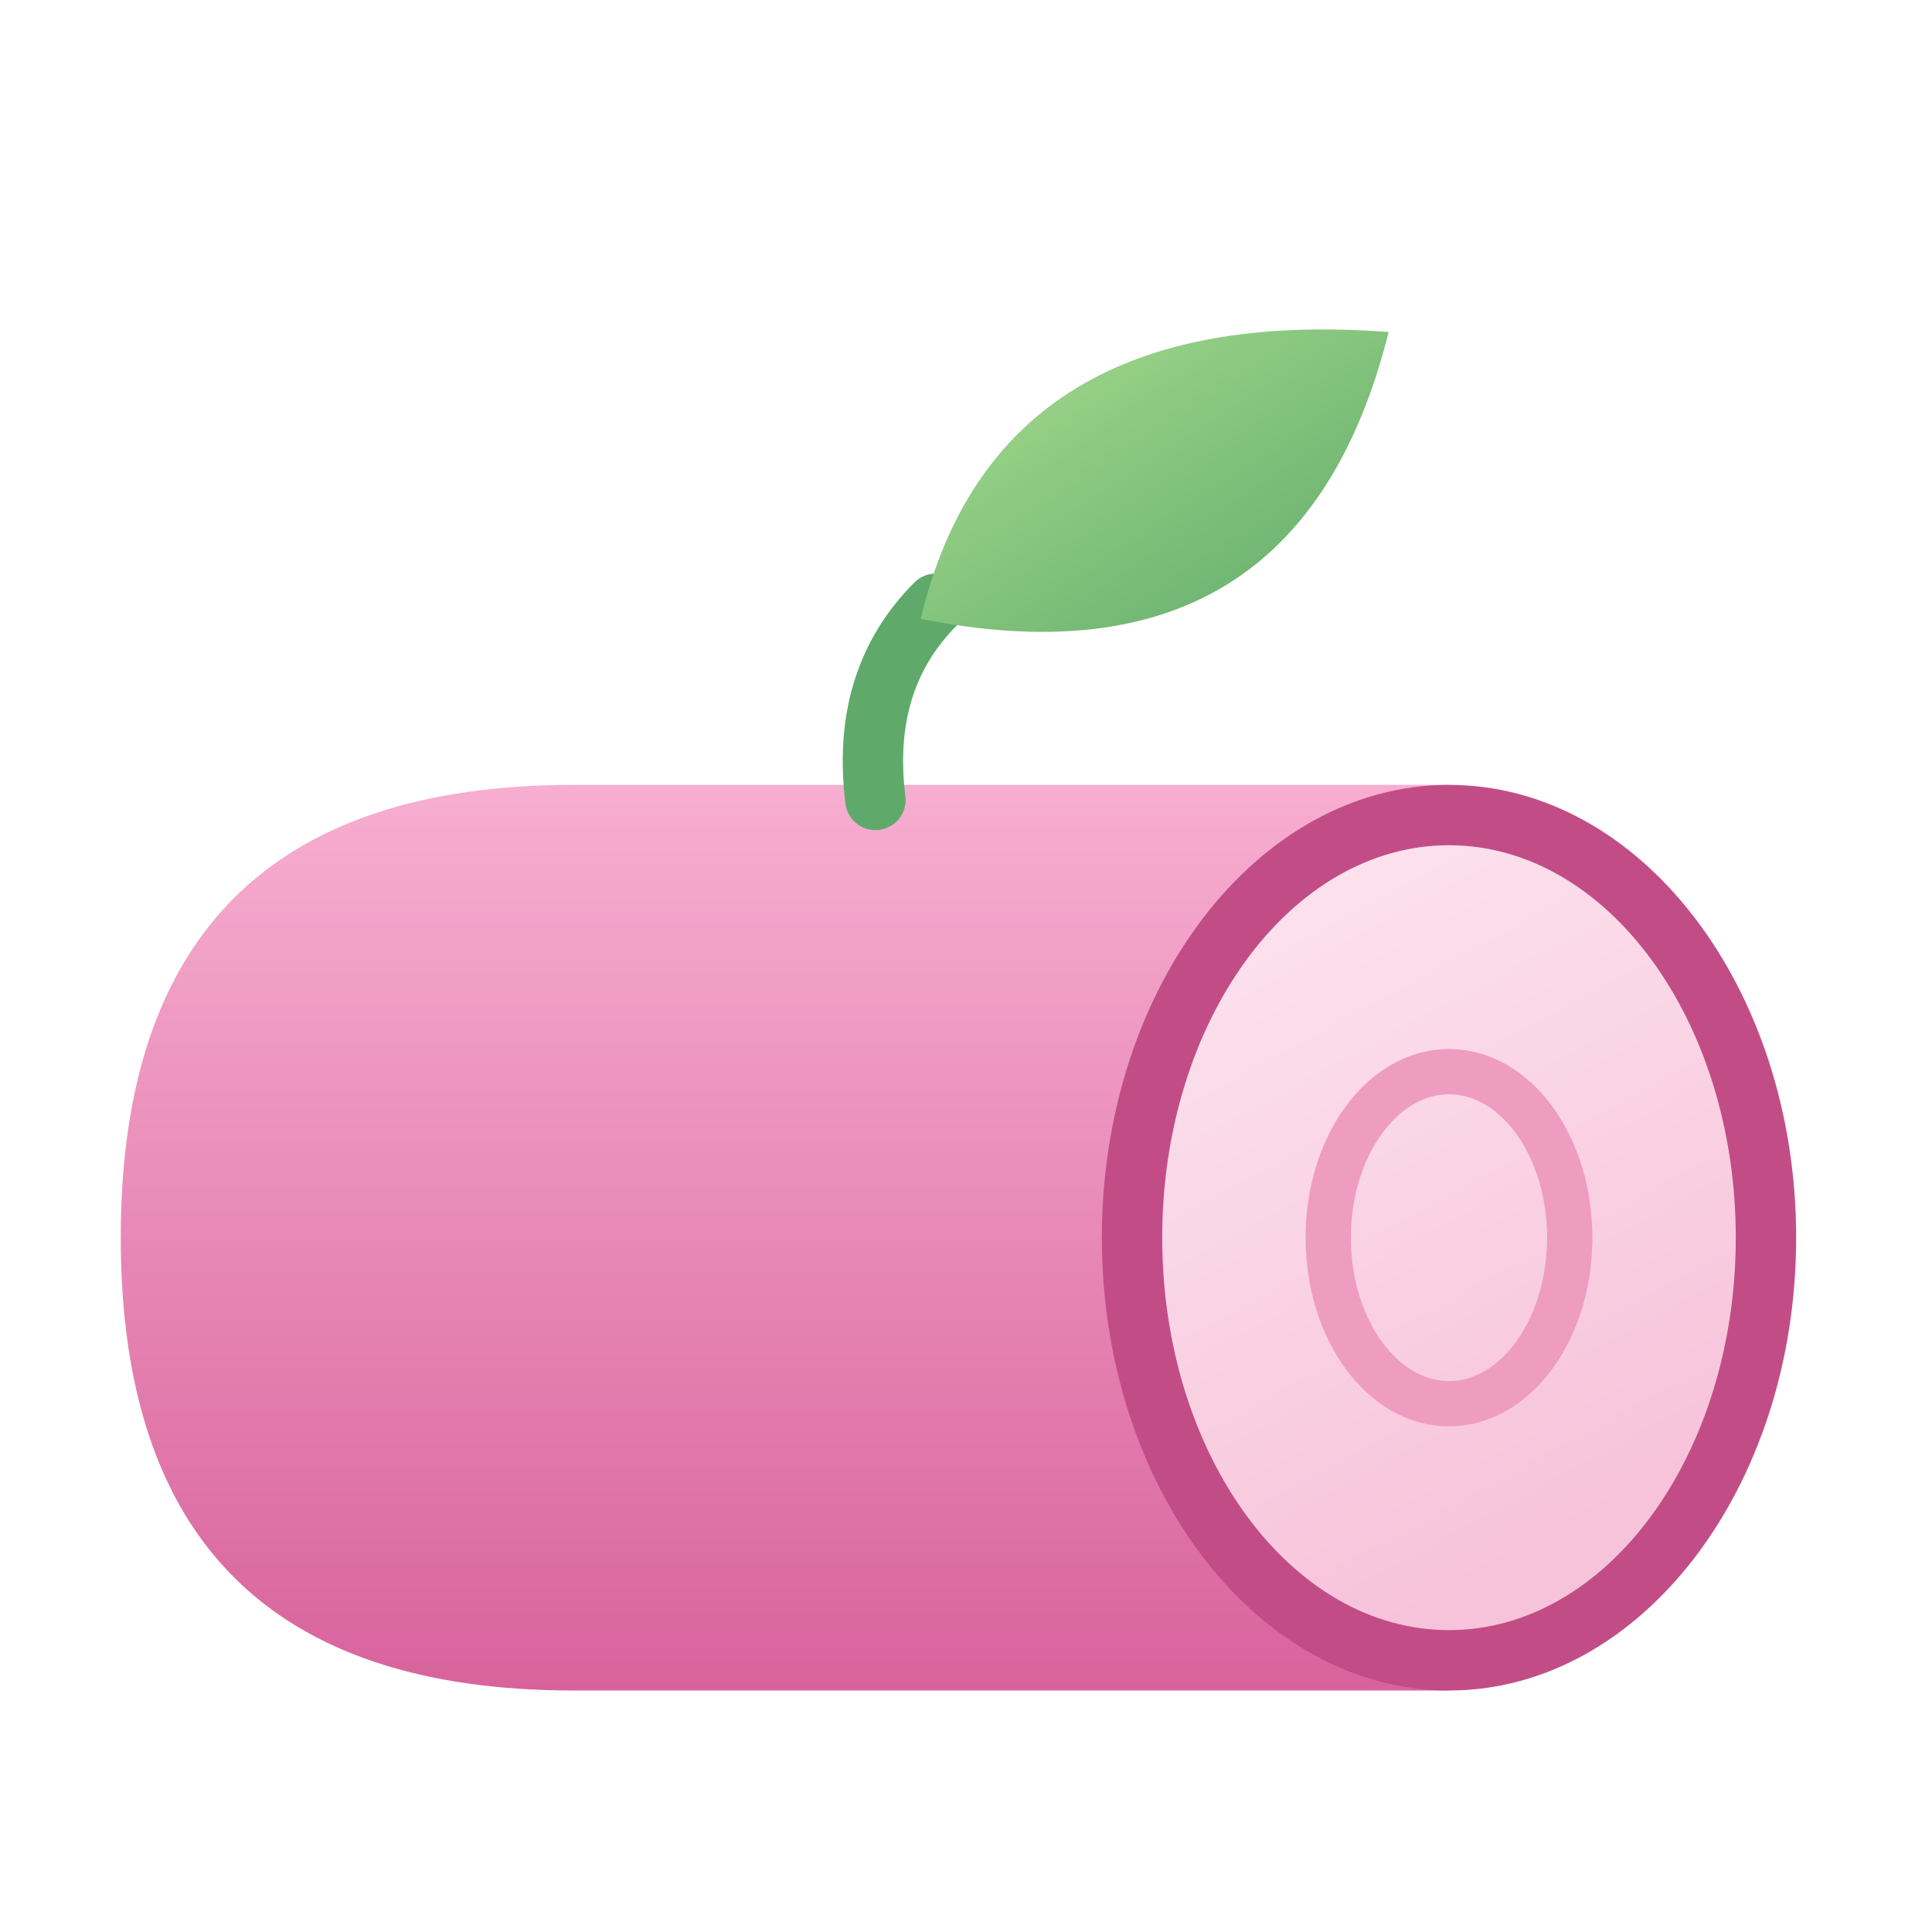
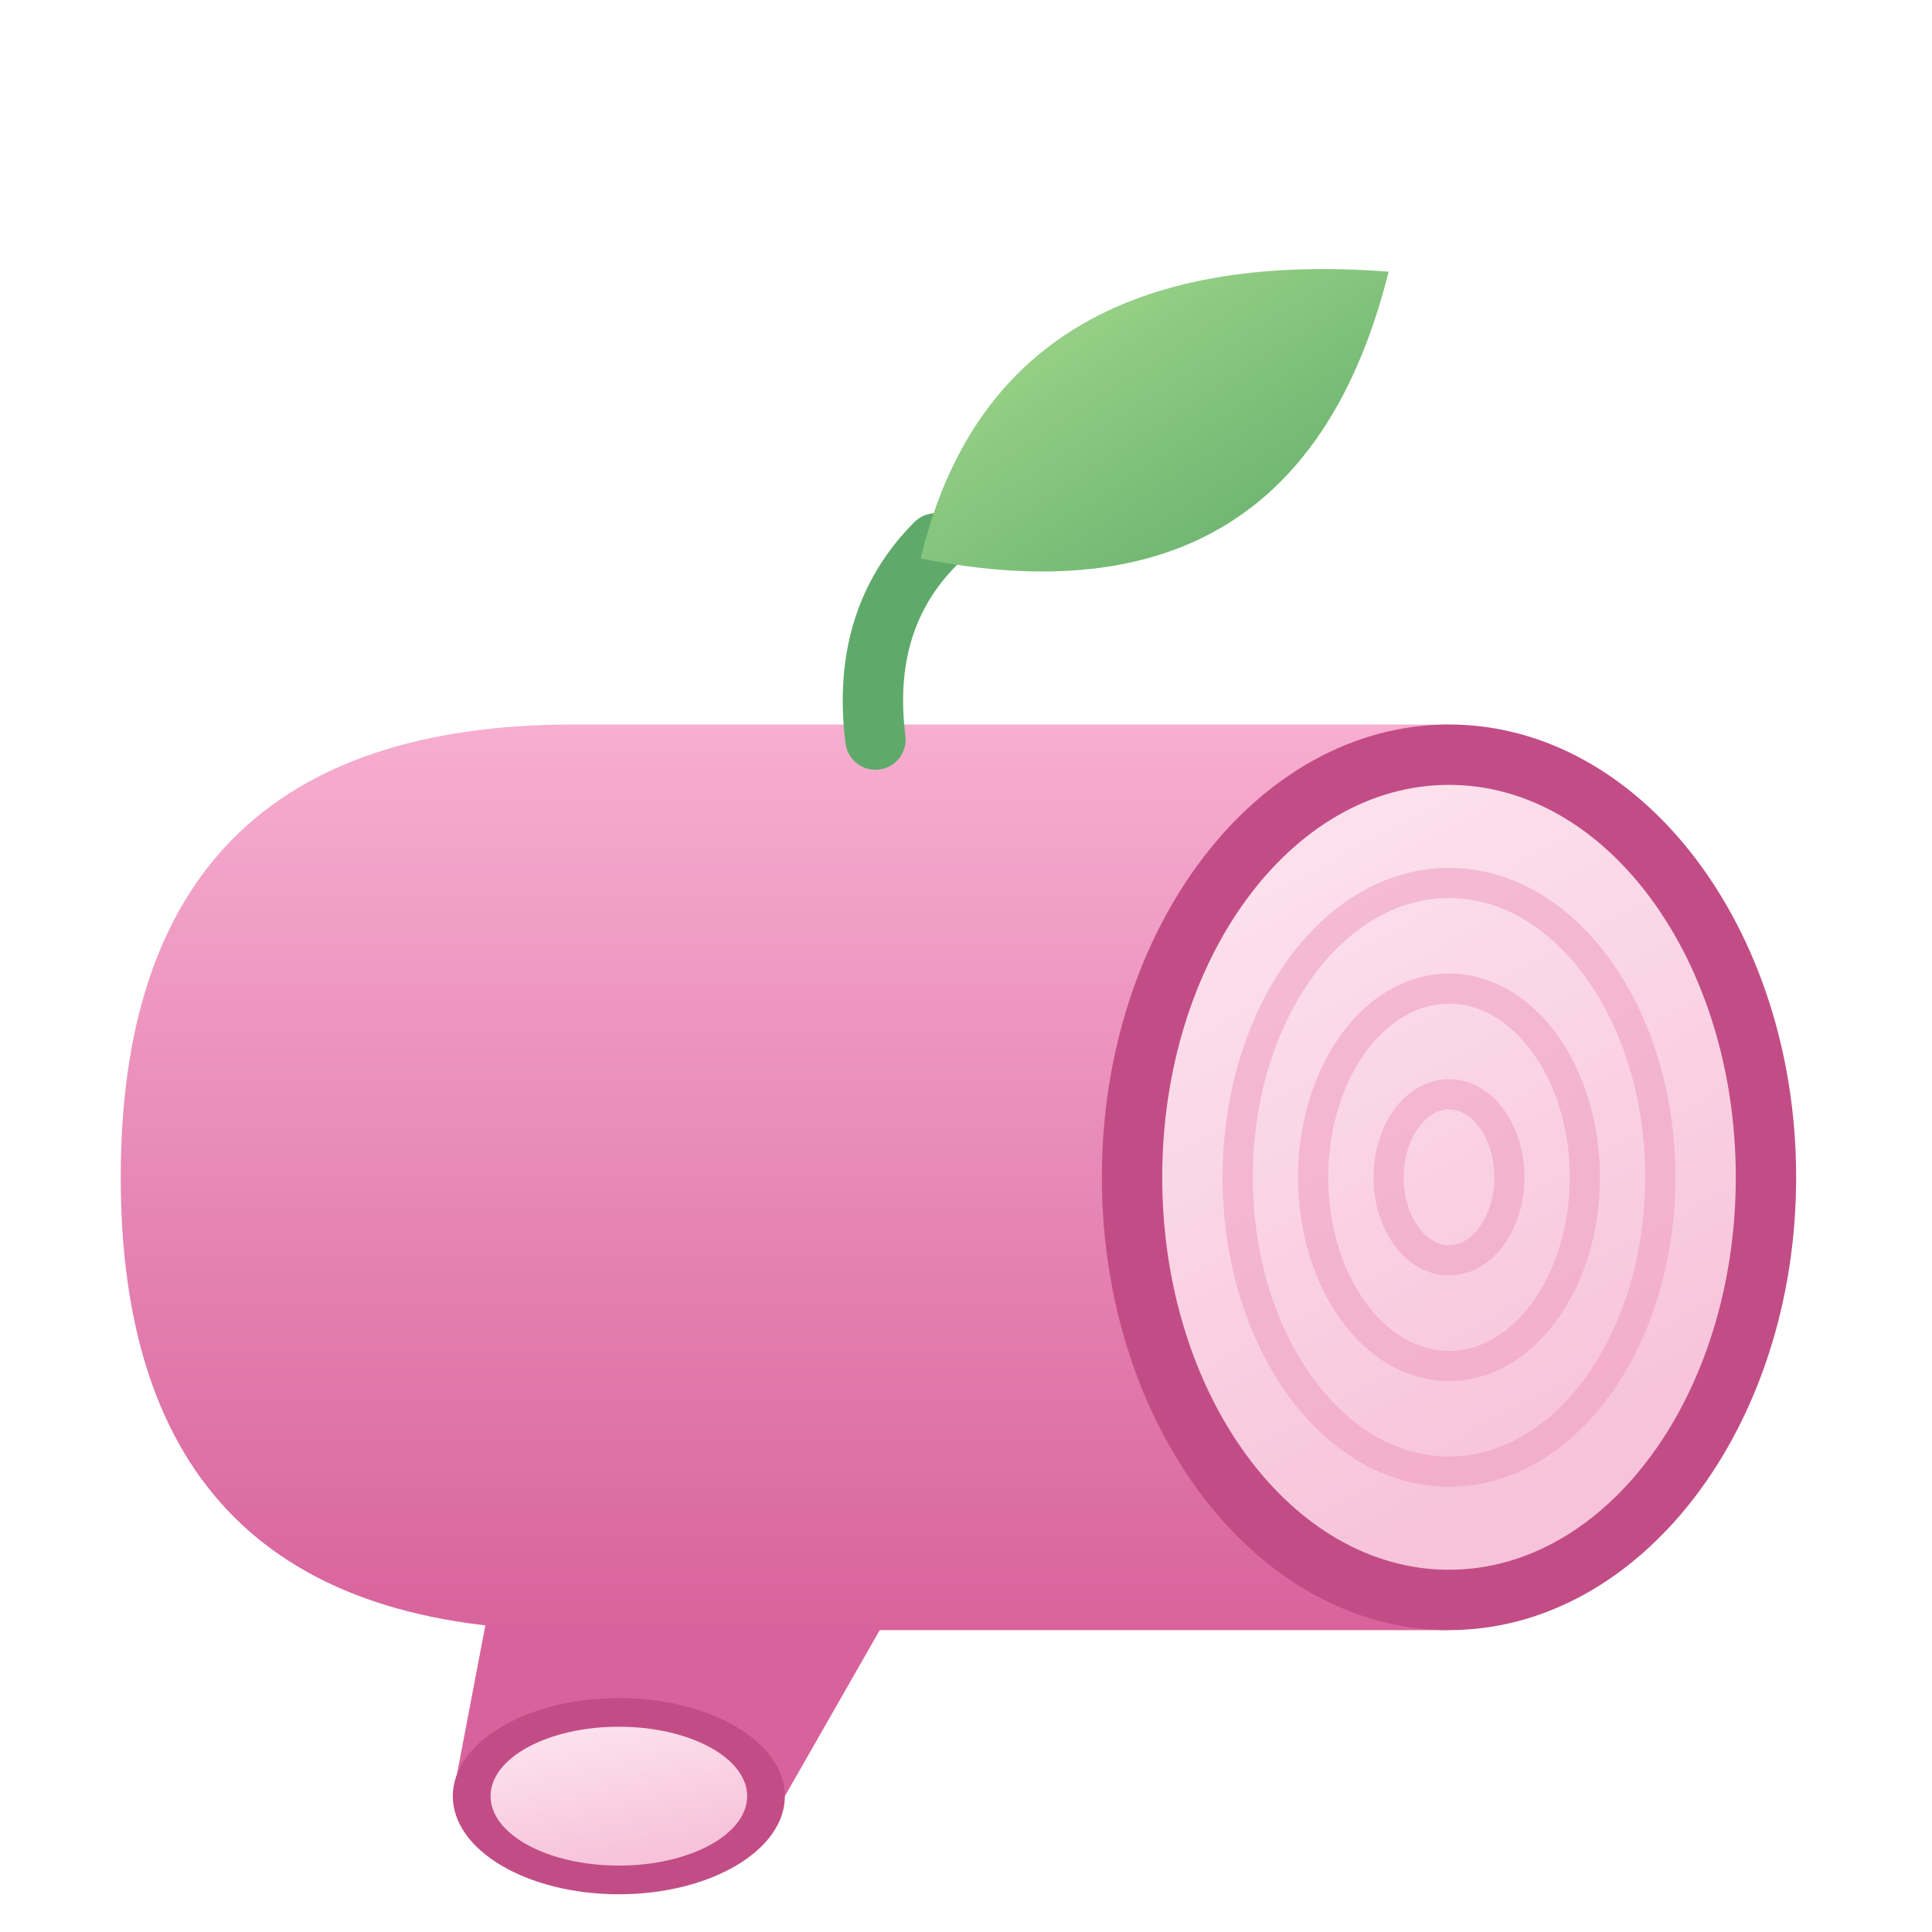
<svg xmlns="http://www.w3.org/2000/svg" viewBox="0 0 128 128" width="128" height="128" role="img" aria-labelledby="t">
  <defs>
    <linearGradient id="bark" x1="0" y1="0" x2="0" y2="1">
      <stop offset="0" stop-color="#f7aed0" />
      <stop offset="1" stop-color="#d8639c" />
    </linearGradient>
    <linearGradient id="cut" x1="0" y1="0" x2="0.4" y2="1">
      <stop offset="0" stop-color="#fde6f0" />
      <stop offset="1" stop-color="#f7c3da" />
    </linearGradient>
    <linearGradient id="leaf" x1="0" y1="0" x2="1" y2="1">
      <stop offset="0" stop-color="#a8dd8f" />
      <stop offset="1" stop-color="#5faa6a" />
    </linearGradient>
  </defs>
-   <path d="M38 52 H96 V112 H38 Q8 112 8 82 Q8 52 38 52 Z" fill="url(#bark)" />
-   <ellipse cx="96" cy="82" rx="23" ry="30" fill="#c24d86" />
-   <ellipse cx="96" cy="82" rx="19" ry="26" fill="url(#cut)" />
-   <ellipse cx="96" cy="82" rx="8" ry="11" fill="none" stroke="#ef9cc1" stroke-width="3" />
-   <path d="M58 53 Q57 45 62 40" fill="none" stroke="#5faa6a" stroke-width="4" stroke-linecap="round" />
-   <path d="M61 41 Q66 20 92 22 Q86 46 61 41 Z" fill="url(#leaf)" />
+   <path d="M34 98 L64 98 L52 119 L30 119 Z" fill="#d8639c" />
+   <ellipse cx="41" cy="119" rx="11" ry="6.5" fill="#c24d86" />
+   <ellipse cx="41" cy="119" rx="8.5" ry="4.6" fill="url(#cut)" />
+   <path d="M38 48 H96 V108 H38 Q8 108 8 78 Q8 48 38 48 Z" fill="url(#bark)" />
+   <ellipse cx="96" cy="78" rx="23" ry="30" fill="#c24d86" />
+   <ellipse cx="96" cy="78" rx="19" ry="26" fill="url(#cut)" />
+   <g fill="none" stroke="#ef9cc1" stroke-width="2" opacity="0.55">
+     <ellipse cx="96" cy="78" rx="14" ry="19.5" />
+     <ellipse cx="96" cy="78" rx="9" ry="12.5" />
+     <ellipse cx="96" cy="78" rx="4" ry="5.5" />
+   </g>
+   <path d="M58 49 Q57 41 62 36" fill="none" stroke="#5faa6a" stroke-width="4" stroke-linecap="round" />
+   <path d="M61 37 Q66 16 92 18 Q86 42 61 37 Z" fill="url(#leaf)" />
</svg>
